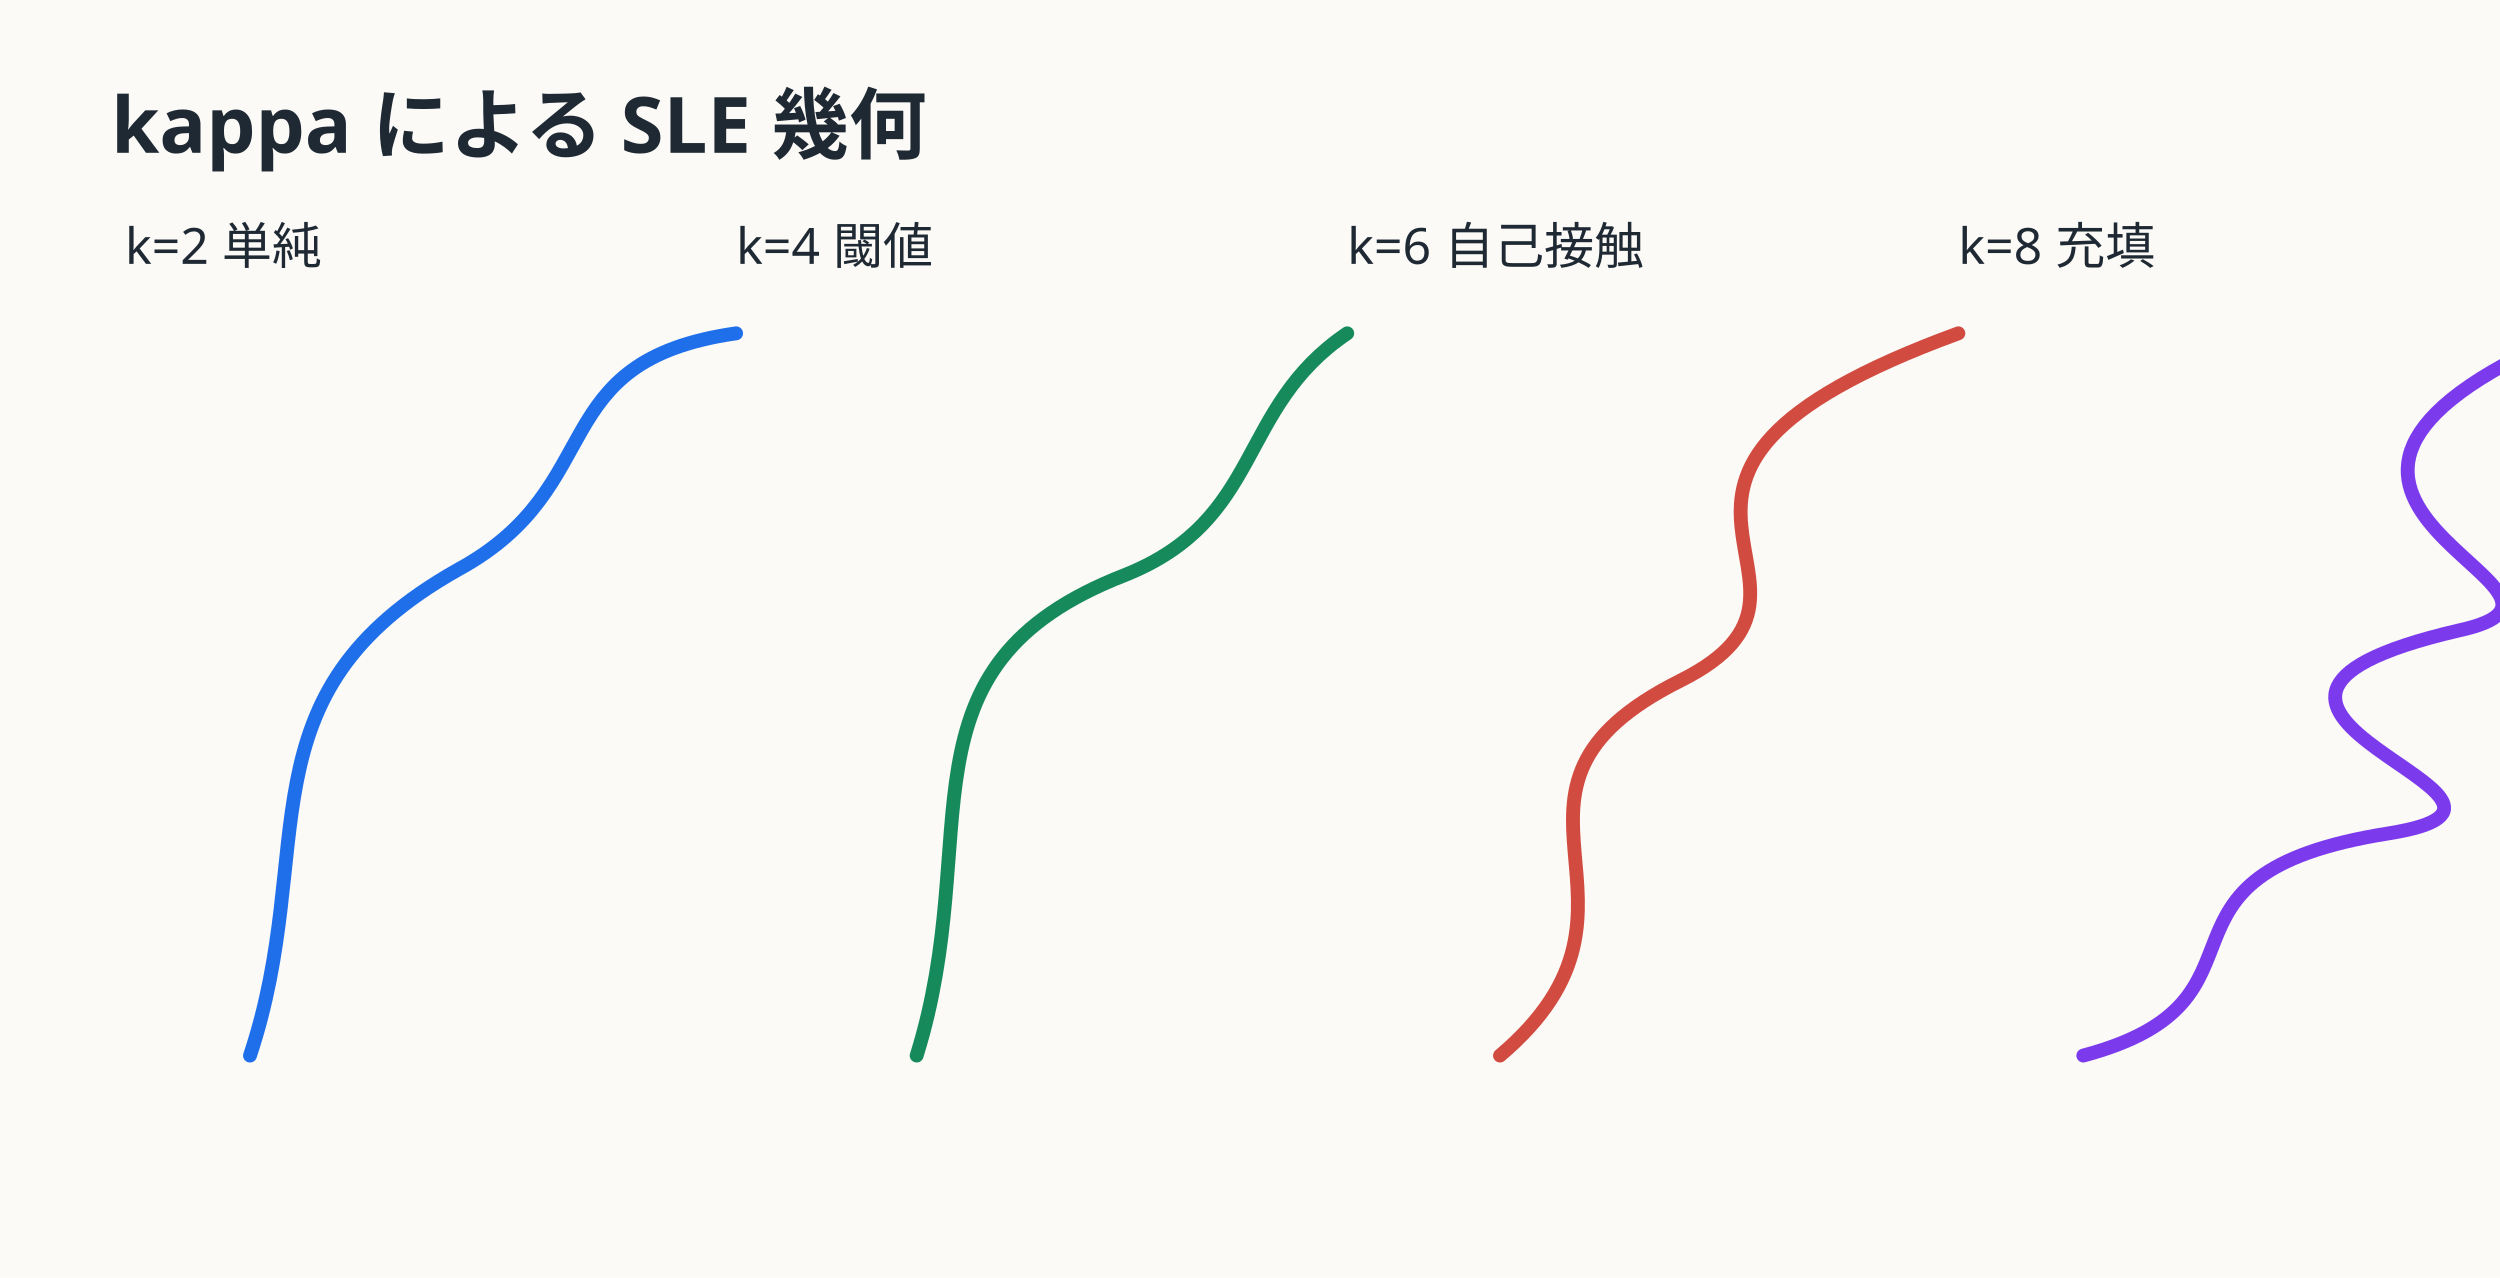
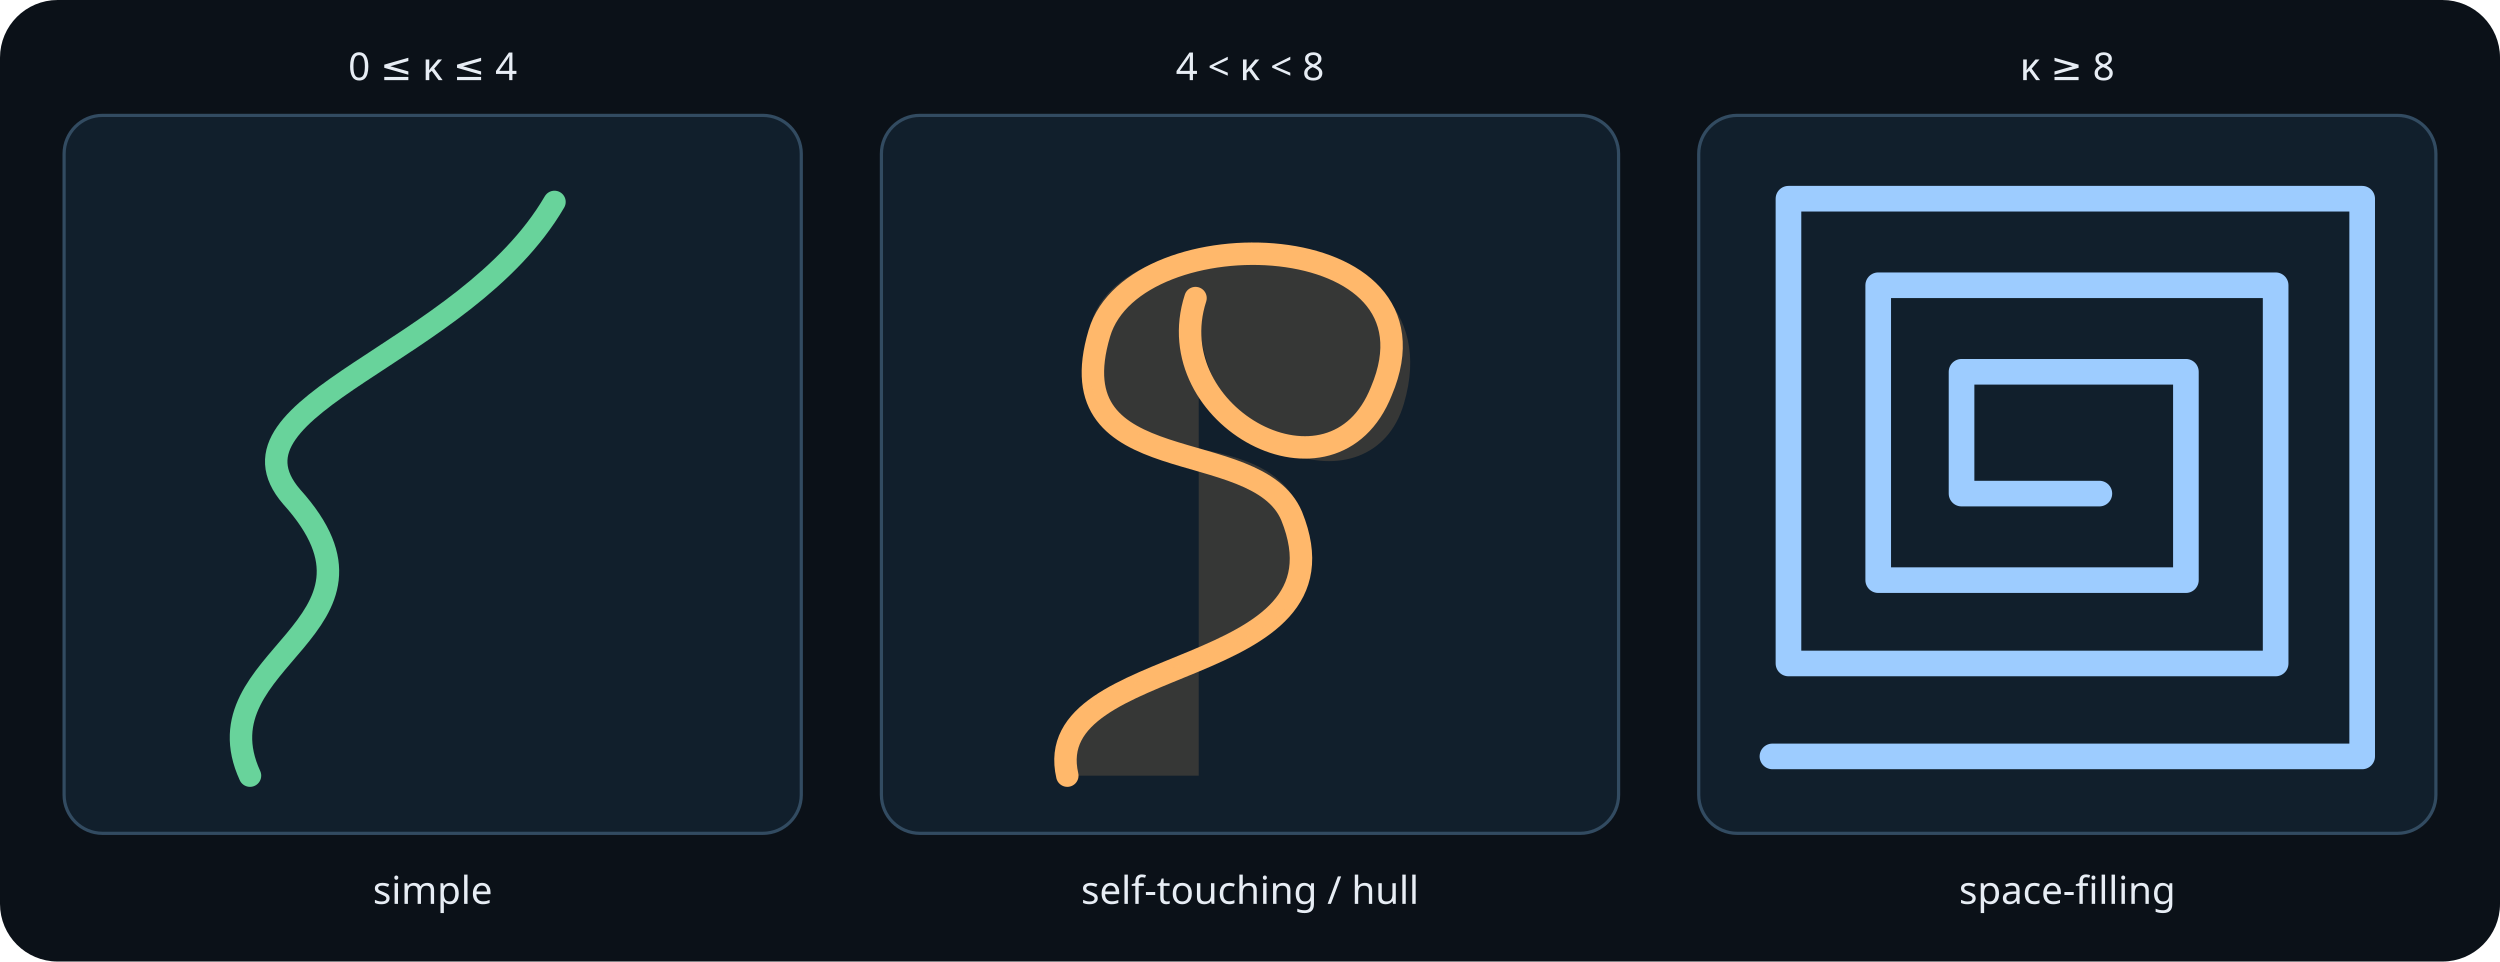
- <svg xmlns="http://www.w3.org/2000/svg" viewBox="0 0 900 460" role="img">
-   <rect width="900" height="460" fill="#fbfaf7" />
-   <style>
-     .title{font:700 28px sans-serif;fill:#1f2933}
-     .label{font:18px sans-serif;fill:#1f2933}
-     .small{font:14px sans-serif;fill:#4b5563}
-     .axis{stroke:#111827;stroke-width:2;fill:none}
-     .line{stroke:#1f6feb;stroke-width:5;fill:none;stroke-linecap:round;stroke-linejoin:round}
-     .thin{stroke:#5b677a;stroke-width:2;fill:none}
-     .red{stroke:#d24b40;stroke-width:5;fill:none;stroke-linecap:round;stroke-linejoin:round}
-     .green{stroke:#178a5b;stroke-width:5;fill:none;stroke-linecap:round;stroke-linejoin:round}
-     .fillblue{fill:#dceafe;stroke:#1f6feb;stroke-width:2}
-     .fillred{fill:#fde2df;stroke:#d24b40;stroke-width:2}
-   </style>
-   <text x="40" y="55" class="title">kappa による SLE 幾何</text>
-   <g transform="translate(45,95)">
-     <text x="0" y="0" class="label">k=2 単純</text>
-     <path d="M45 285 C70 210 40 155 120 110 C175 80 150 35 220 25" class="line" />
+ <svg xmlns="http://www.w3.org/2000/svg" viewBox="0 0 780 300" role="img" aria-labelledby="title desc">
+   <rect width="780" height="300" rx="18" fill="#0b1118" />
+   <g fill="#111f2c" stroke="#324b61">
+     <rect x="20" y="36" width="230" height="224" rx="12" />
+     <rect x="275" y="36" width="230" height="224" rx="12" />
+     <rect x="530" y="36" width="230" height="224" rx="12" />
  </g>
-   <g transform="translate(265,95)">
-     <text x="0" y="0" class="label">k=4 閾値</text>
-     <path d="M65 285 C90 205 55 145 140 112 C190 92 180 52 220 25" class="green" />
-   </g>
-   <g transform="translate(485,95)">
-     <text x="0" y="0" class="label">k=6 自己接触</text>
-     <path d="M55 285 C120 230 40 190 120 150 C190 115 75 78 220 25" class="red" />
-   </g>
-   <g transform="translate(705,95)">
-     <text x="0" y="0" class="label">k=8 充填</text>
-     <path d="M45 285 C120 265 60 220 155 205 C230 193 60 160 180 132 C245 118 80 85 220 25" stroke="#7c3aed" stroke-width="5" fill="none" stroke-linecap="round" />
+   <path d="M78 242 C61 205 128 196 91 155 C66 126 145 111 173 63" fill="none" stroke="#68d39b" stroke-width="7" stroke-linecap="round" />
+   <path d="M333 242 C324 203 424 213 403 161 C392 135 329 151 343 104 C354 67 453 70 431 122 C416 160 361 130 373 93" fill="none" stroke="#ffb86b" stroke-width="7" stroke-linecap="round" />
+   <path d="M553 236 H737 V62 H558 V207 H710 V89 H586 V181 H682 V116 H612 V154 H655" fill="none" stroke="#9dccff" stroke-width="8" stroke-linecap="round" stroke-linejoin="round" />
+   <path d="M330 242 C320 202 426 214 406 160 C393 126 333 155 340 103 C346 65 456 65 438 126 C428 160 374 143 374 96 L374 242 Z" fill="#ffb86b" opacity=".16" />
+   <g fill="#e7edf4" font-family="system-ui, sans-serif" text-anchor="middle">
+     <text x="135" y="25">0 ≤ κ ≤ 4</text>
+     <text x="390" y="25">4 &lt; κ &lt; 8</text>
+     <text x="645" y="25">κ ≥ 8</text>
+     <text x="135" y="282">simple</text>
+     <text x="390" y="282">self-touching / hull</text>
+     <text x="645" y="282">space-filling</text>
  </g>
</svg>
